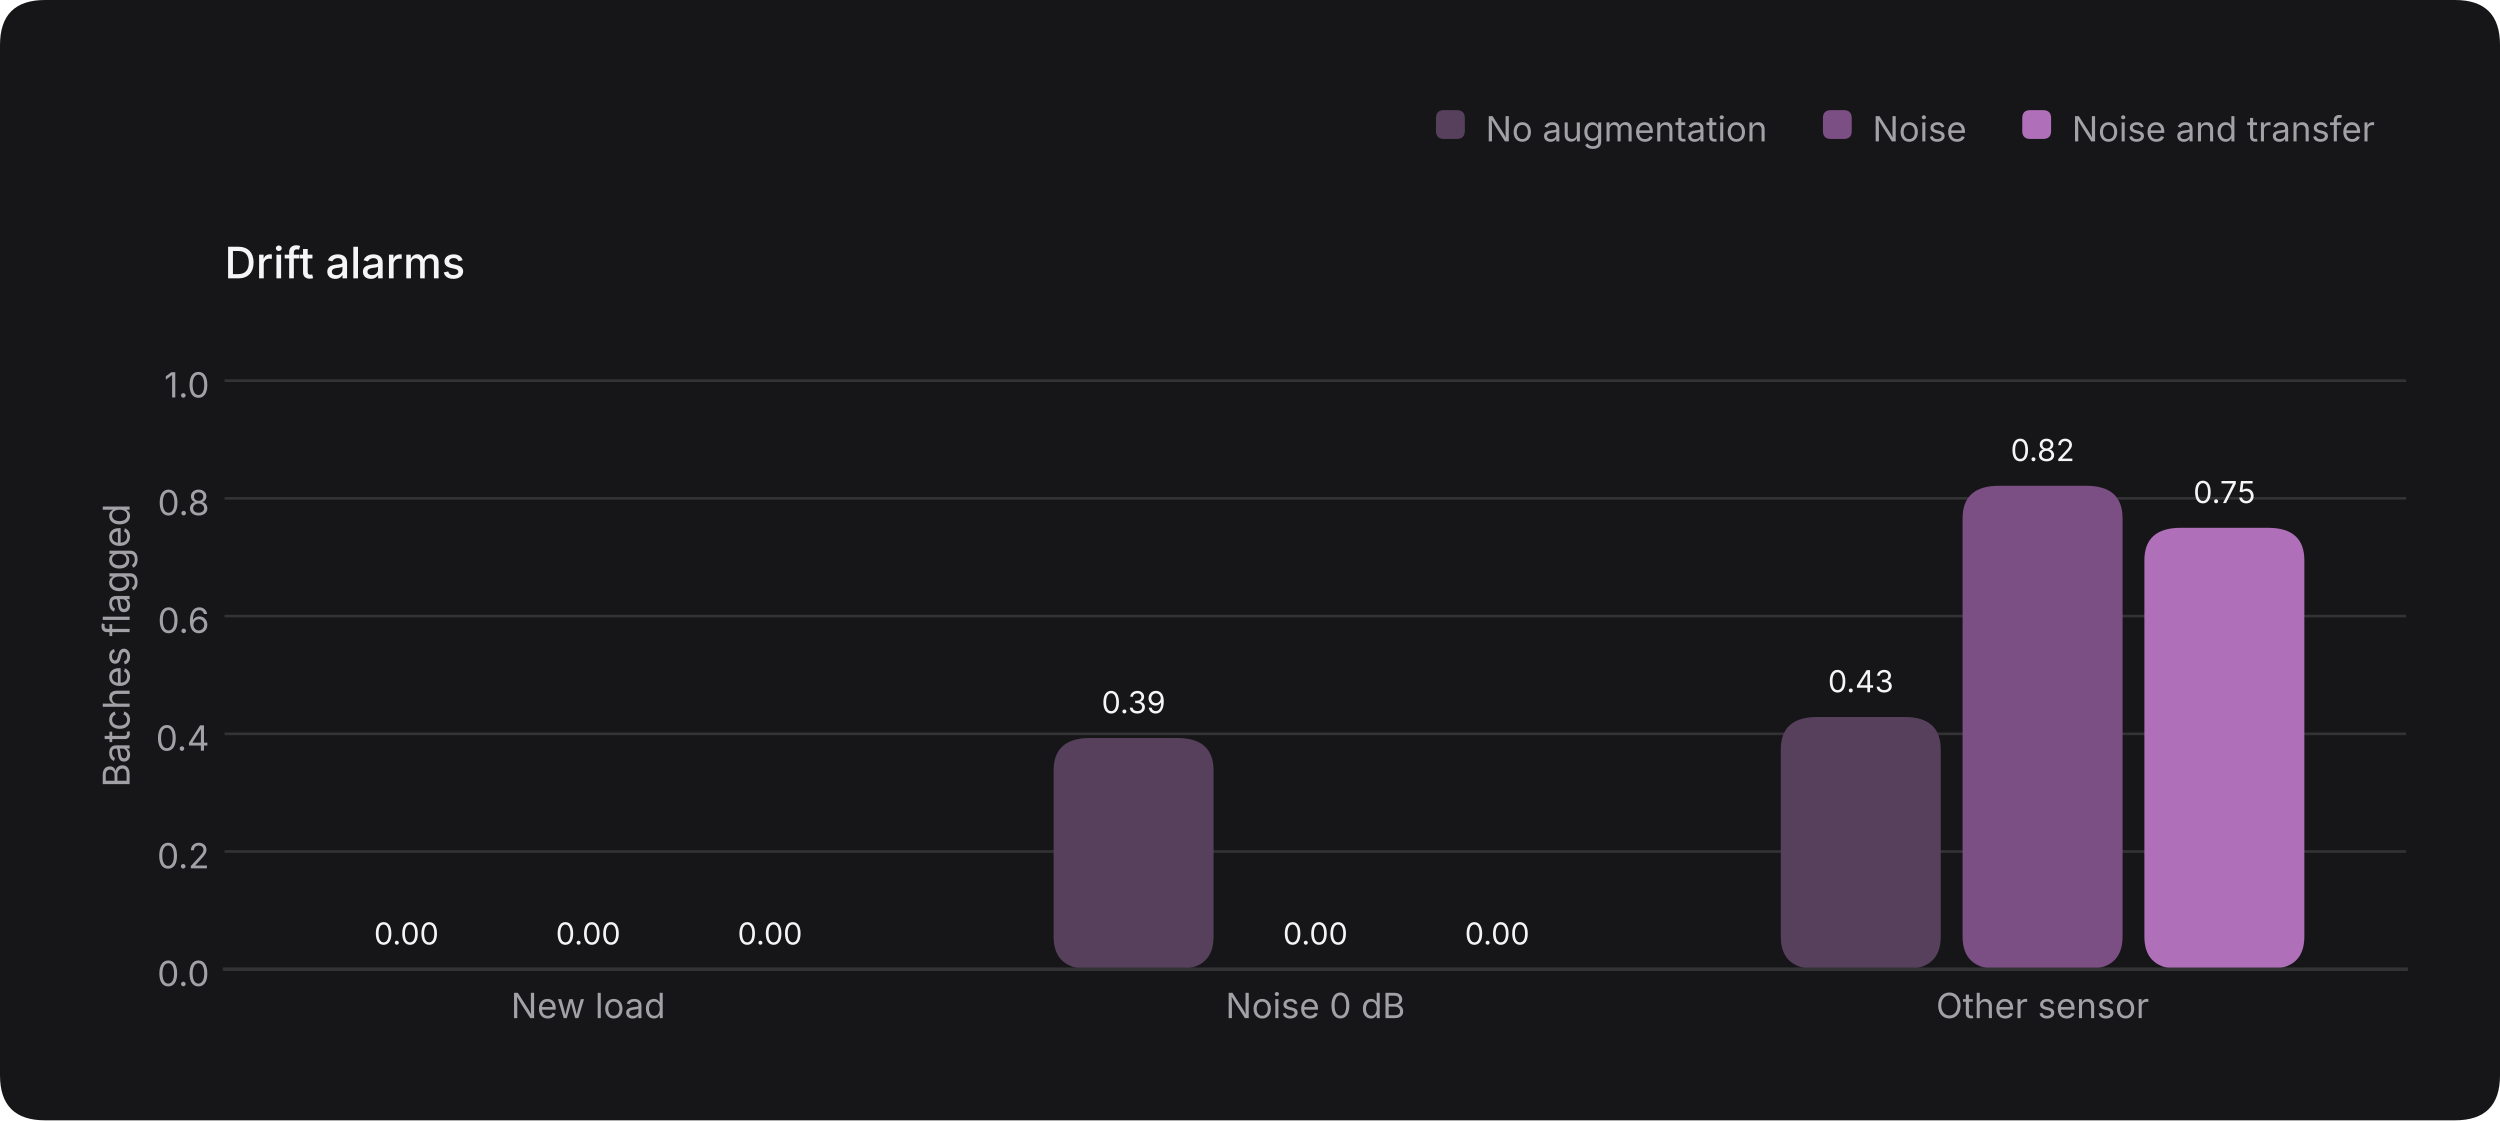
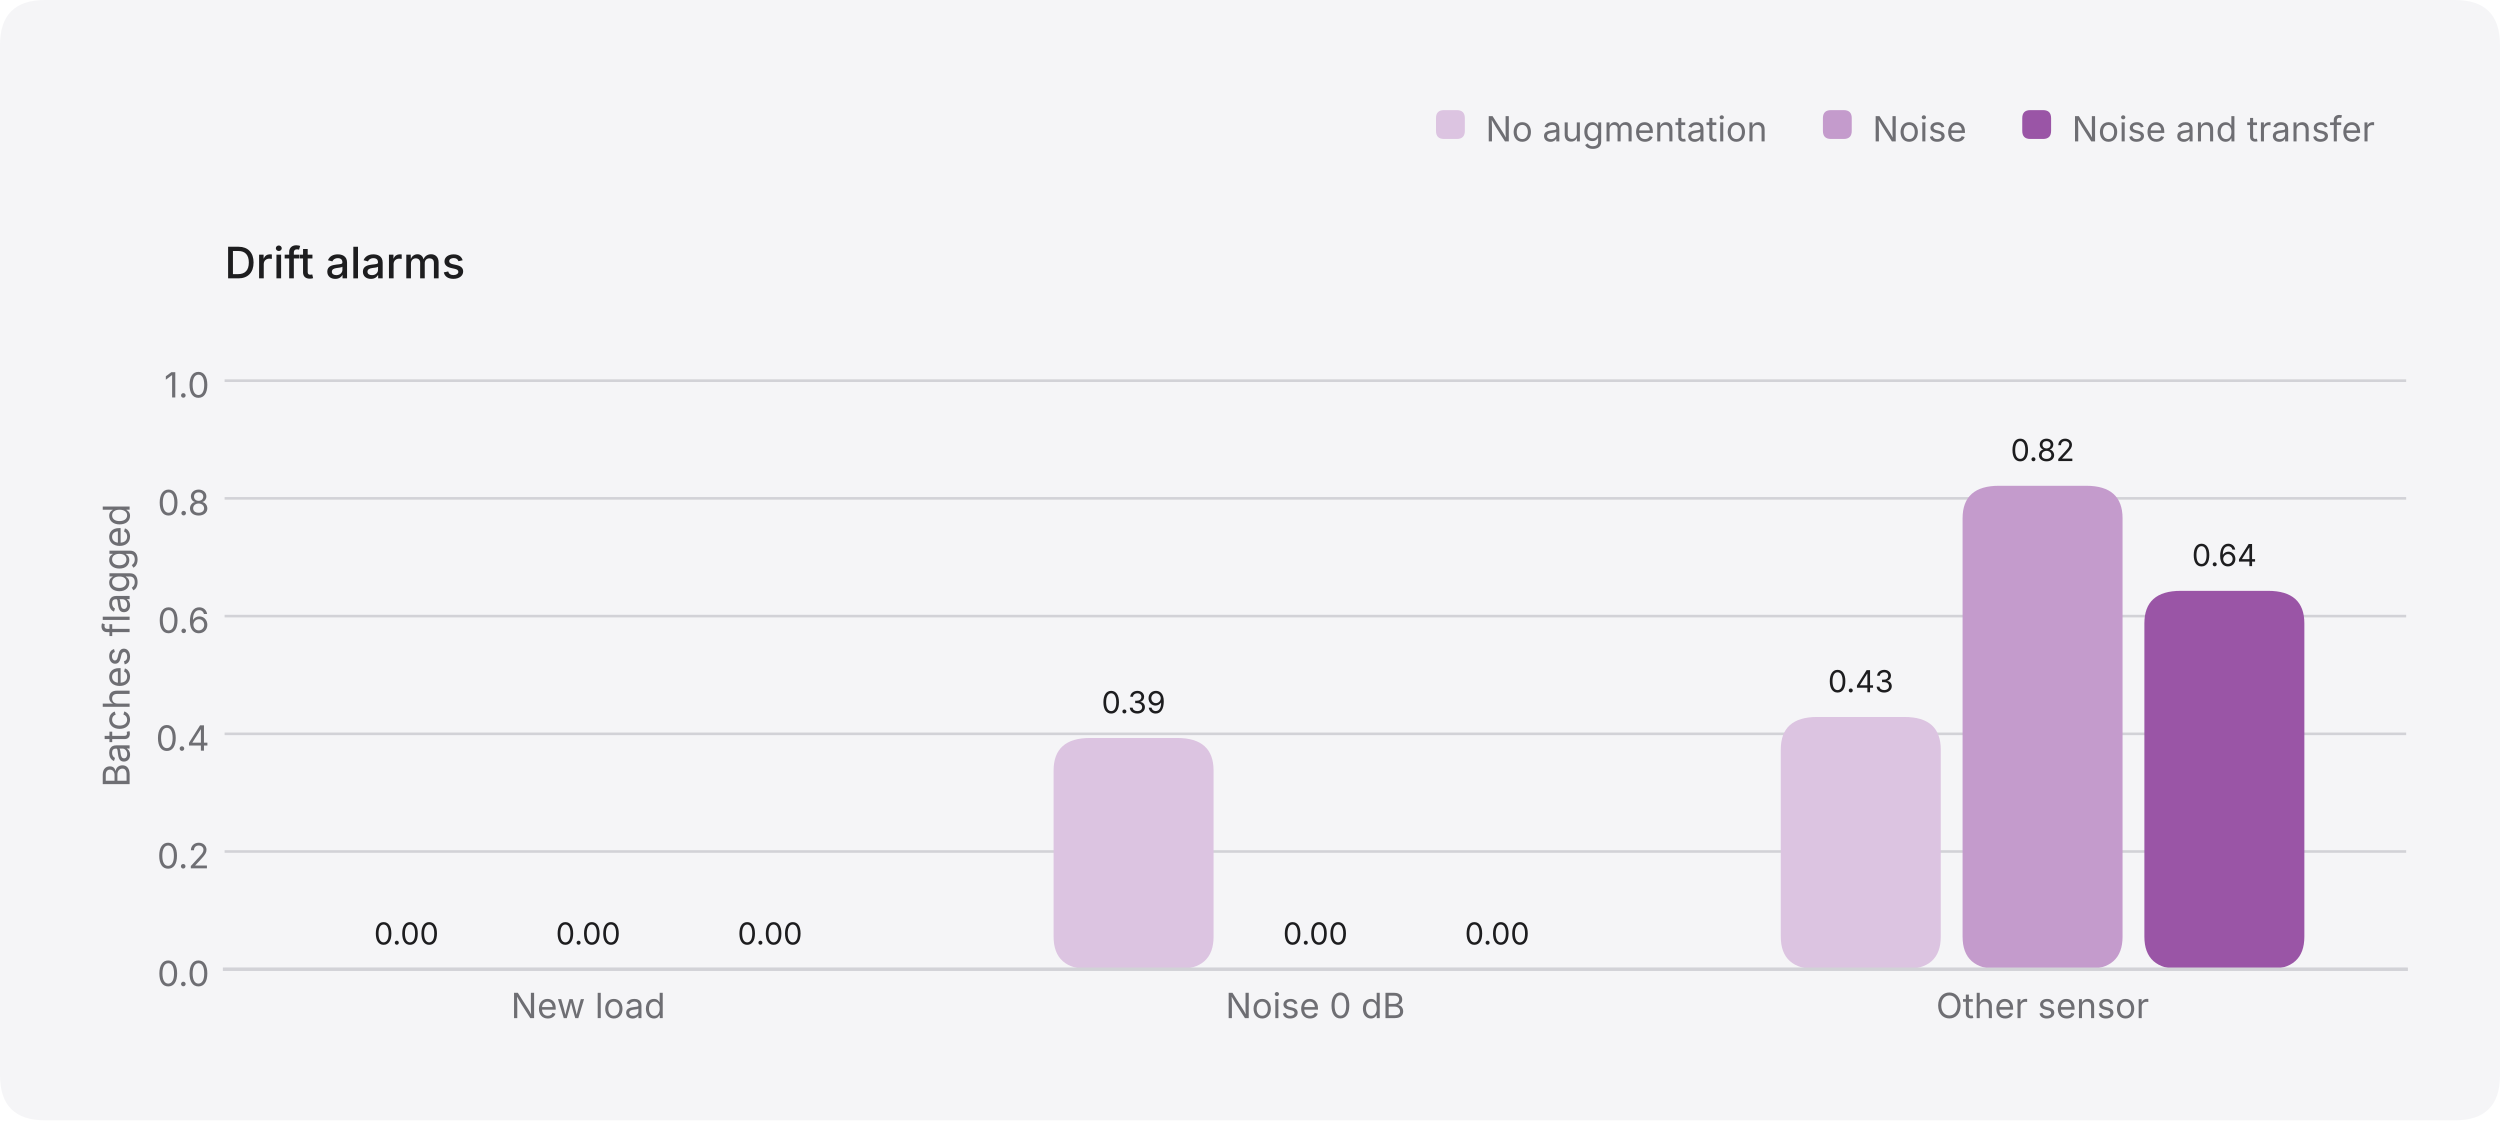
<svg xmlns="http://www.w3.org/2000/svg" xmlns:xlink="http://www.w3.org/1999/xlink" width="575.503pt" height="257.899pt" viewBox="0 0 575.503 257.899" version="1.1">
  <defs>
    <style type="text/css">*{stroke-linejoin: round; stroke-linecap: butt}</style>
  </defs>
  <g id="figure_1">
    <g id="patch_1">
      <path d="M 0 257.899  L 575.503 257.899  L 575.503 0  L 0 0  L 0 257.899  z " style="fill: none; opacity: 0" />
    </g>
    <g id="patch_2">
-       <path d="M 10.359 257.899  L 565.144 257.899  Q 575.503 257.899 575.503 247.54  L 575.503 10.359  Q 575.503 -0 565.144 -0  L 10.359 -0  Q 0 -0 0 10.359  L 0 247.54  Q 0 257.899 10.359 257.899  z " style="fill: #161618" />
+       <path d="M 10.359 257.899  L 565.144 257.899  Q 575.503 257.899 575.503 247.54  L 575.503 10.359  Q 575.503 -0 565.144 -0  L 10.359 -0  Q 0 -0 0 10.359  L 0 247.54  Q 0 257.899 10.359 257.899  z " style="fill: #f5f5f7" />
    </g>
    <g id="axes_1">
      <g id="patch_3">
        <path d="M 51.703 223.12  L 553.903 223.12  L 553.903 74.08  L 51.703 74.08  L 51.703 223.12  z " style="fill: none; opacity: 0" />
      </g>
      <g id="matplotlib.axis_1">
        <g id="xtick_1">
          <g id="line2d_1" />
          <g id="text_1">
-             <g style="fill: #a1a1a6" transform="translate(117.629 234.3697) scale(0.08 -0.08)">
+             <g style="fill: #6e6e73" transform="translate(117.629 234.3697) scale(0.08 -0.08)">
              <defs>
                <path id="Inter-Regular-12d" d="M 563 0  L 1159 0  L 1159 2656  C 1159 2881 1138 3347 1113 3944  C 1475 3297 1653 2984 1866 2650  L 3553 0  L 4259 0  L 4259 4656  L 3666 4656  L 3666 1800  C 3666 1550 3669 1153 3706 703  C 3494 1125 3281 1481 3156 1678  L 1263 4656  L 563 4656  L 563 0  z " transform="scale(0.015625)" />
                <path id="Inter-Regular-267" d="M 1963 -75  C 2678 -75 3200 284 3363 813  L 2819 963  C 2688 606 2378 425 1966 425  C 1347 425 922 825 894 1556  L 3419 1556  L 3419 1791  C 3419 3081 2638 3538 1897 3538  C 944 3538 325 2791 325 1719  C 325 644 950 -75 1963 -75  z M 897 2031  C 931 2566 1297 3038 1897 3038  C 2472 3038 2794 2625 2847 2031  L 897 2031  z " transform="scale(0.015625)" />
                <path id="Inter-Regular-3da" d="M 1278 0  L 1838 0  L 2291 1581  C 2403 1972 2513 2409 2619 2853  C 2725 2406 2831 1981 2947 1581  L 3400 0  L 3959 0  L 5019 3494  L 4422 3494  L 3997 1969  C 3891 1588 3775 1147 3659 613  C 3550 1153 3438 1597 3338 1969  L 2925 3494  L 2325 3494  L 1906 1969  C 1800 1581 1688 1134 1575 603  C 1459 1159 1341 1603 1241 1969  L 816 3494  L 219 3494  L 1278 0  z " transform="scale(0.015625)" />
                <path id="Inter-Regular-6eb" transform="scale(0.015625)" />
                <path id="Inter-Regular-2e2" d="M 1056 4656  L 494 4656  L 494 0  L 1056 0  L 1056 4656  z " transform="scale(0.015625)" />
                <path id="Inter-Regular-318" d="M 1916 -75  C 2869 -75 3513 647 3513 1725  C 3513 2819 2869 3538 1916 3538  C 966 3538 325 2819 325 1725  C 325 647 966 -75 1916 -75  z M 1916 428  C 1219 428 897 1038 897 1725  C 897 2422 1219 3034 1916 3034  C 2622 3034 2944 2419 2944 1725  C 2944 1038 2622 428 1916 428  z " transform="scale(0.015625)" />
                <path id="Inter-Regular-1fc" d="M 1472 -81  C 2063 -81 2391 228 2509 475  L 2547 475  L 2547 0  L 3100 0  L 3100 2303  C 3100 3394 2259 3538 1791 3538  C 1250 3538 650 3344 381 2709  L 922 2531  C 1031 2775 1303 3044 1806 3044  C 2291 3044 2538 2794 2538 2359  L 2538 2341  C 2538 2081 2263 2100 1641 2022  C 994 1941 281 1794 281 994  C 281 306 809 -81 1472 -81  z M 1569 416  C 1150 416 847 603 847 966  C 847 1363 1206 1494 1616 1547  C 1831 1575 2444 1638 2538 1747  L 2538 1263  C 2538 834 2191 416 1569 416  z " transform="scale(0.015625)" />
                <path id="Inter-Regular-256" d="M 1803 -75  C 2469 -75 2703 347 2819 541  L 2881 541  L 2881 0  L 3425 0  L 3425 4656  L 2863 4656  L 2863 2934  L 2819 2934  C 2703 3119 2488 3538 1806 3538  C 934 3538 325 2844 325 1738  C 325 625 931 -75 1803 -75  z M 1888 428  C 1234 428 897 1009 897 1744  C 897 2469 1225 3034 1888 3034  C 2531 3034 2869 2516 2869 1744  C 2869 966 2522 428 1888 428  z " transform="scale(0.015625)" />
              </defs>
              <use xlink:href="#Inter-Regular-12d" />
              <use xlink:href="#Inter-Regular-267" transform="translate(75.34375 0)" />
              <use xlink:href="#Inter-Regular-3da" transform="translate(131.8281 0)" />
              <use xlink:href="#Inter-Regular-6eb" transform="translate(213.6719 0)" />
              <use xlink:href="#Inter-Regular-2e2" transform="translate(241.7969 0)" />
              <use xlink:href="#Inter-Regular-318" transform="translate(266.0156 0)" />
              <use xlink:href="#Inter-Regular-1fc" transform="translate(326.9688 0)" />
              <use xlink:href="#Inter-Regular-256" transform="translate(383.125 0)" />
            </g>
          </g>
        </g>
        <g id="xtick_2">
          <g id="line2d_2" />
          <g id="text_2">
-             <g style="fill: #a1a1a6" transform="translate(282.1384 234.3697) scale(0.08 -0.08)">
+             <g style="fill: #6e6e73" transform="translate(282.1384 234.3697) scale(0.08 -0.08)">
              <defs>
                <path id="Inter-Regular-2b2" d="M 494 0  L 1056 0  L 1056 3494  L 494 3494  L 494 0  z M 778 4066  C 994 4066 1172 4231 1172 4438  C 1172 4644 994 4809 778 4809  C 566 4809 388 4644 388 4438  C 388 4231 566 4066 778 4066  z " transform="scale(0.015625)" />
                <path id="Inter-Regular-369" d="M 1681 -75  C 2500 -75 3059 372 3059 984  C 3059 1463 2763 1778 2128 1928  L 1600 2053  C 1191 2150 1013 2294 1013 2553  C 1013 2844 1325 3059 1741 3059  C 2191 3059 2388 2816 2484 2566  L 2994 2697  C 2834 3188 2456 3538 1738 3538  C 994 3538 444 3119 444 2519  C 444 2028 747 1716 1381 1566  L 1963 1428  C 2306 1347 2475 1188 2475 947  C 2475 659 2163 419 1675 419  C 1256 419 972 591 872 975  L 338 847  C 463 244 963 -75 1681 -75  z " transform="scale(0.015625)" />
                <path id="Inter-Regular-53f" d="M 2019 -63  C 3059 -63 3656 809 3656 2325  C 3656 3834 3050 4719 2019 4719  C 988 4719 381 3834 381 2325  C 381 806 981 -63 2019 -63  z M 2019 456  C 1338 456 953 1144 953 2325  C 953 3509 1338 4203 2019 4203  C 2700 4203 3084 3513 3084 2325  C 3084 1144 2700 456 2019 456  z " transform="scale(0.015625)" />
                <path id="Inter-Regular-41" d="M 563 0  L 2266 0  C 3363 0 3825 538 3825 1241  C 3825 1972 3316 2372 2881 2400  L 2881 2444  C 3288 2553 3644 2825 3644 3422  C 3644 4103 3184 4656 2213 4656  L 563 4656  L 563 0  z M 1156 525  L 1156 2113  L 2281 2113  C 2878 2113 3253 1713 3253 1247  C 3253 844 2975 525 2250 525  L 1156 525  z M 1156 2613  L 1156 4131  L 2200 4131  C 2803 4131 3075 3813 3075 3409  C 3075 2928 2681 2613 2181 2613  L 1156 2613  z " transform="scale(0.015625)" />
              </defs>
              <use xlink:href="#Inter-Regular-12d" />
              <use xlink:href="#Inter-Regular-318" transform="translate(75.34375 0)" />
              <use xlink:href="#Inter-Regular-2b2" transform="translate(135.3125 0)" />
              <use xlink:href="#Inter-Regular-369" transform="translate(159.5312 0)" />
              <use xlink:href="#Inter-Regular-267" transform="translate(212.3125 0)" />
              <use xlink:href="#Inter-Regular-6eb" transform="translate(270.6094 0)" />
              <use xlink:href="#Inter-Regular-53f" transform="translate(298.7344 0)" />
              <use xlink:href="#Inter-Regular-6eb" transform="translate(361.8281 0)" />
              <use xlink:href="#Inter-Regular-256" transform="translate(389.9531 0)" />
              <use xlink:href="#Inter-Regular-41" transform="translate(451.1875 0)" />
            </g>
          </g>
        </g>
        <g id="xtick_3">
          <g id="line2d_3" />
          <g id="text_3">
-             <g style="fill: #a1a1a6" transform="translate(445.6865 234.3697) scale(0.08 -0.08)">
+             <g style="fill: #6e6e73" transform="translate(445.6865 234.3697) scale(0.08 -0.08)">
              <defs>
                <path id="Inter-Regular-142" d="M 2450 -63  C 3644 -63 4513 850 4513 2325  C 4513 3803 3644 4719 2450 4719  C 1256 4719 381 3803 381 2325  C 381 850 1256 -63 2450 -63  z M 2450 488  C 1613 488 959 1138 959 2325  C 959 3519 1613 4169 2450 4169  C 3281 4169 3934 3522 3934 2325  C 3934 1134 3281 488 2450 488  z " transform="scale(0.015625)" />
                <path id="Inter-Regular-37b" d="M 1869 3494  L 1150 3494  L 1150 4325  L 588 4325  L 588 3494  L 63 3494  L 63 3013  L 588 3013  L 588 863  C 588 291 944 -44 1547 -44  C 1691 -44 1850 -22 1966 19  L 1850 494  C 1756 475 1634 456 1563 456  C 1266 456 1150 594 1150 906  L 1150 3013  L 1869 3013  L 1869 3494  z " transform="scale(0.015625)" />
                <path id="Inter-Regular-29f" d="M 1056 2094  C 1056 2691 1434 3031 1938 3031  C 2425 3031 2725 2709 2725 2172  L 2725 0  L 3291 0  L 3291 2219  C 3291 3103 2813 3538 2106 3538  C 1650 3538 1284 3353 1056 2888  L 1056 4656  L 494 4656  L 494 0  L 1056 0  L 1056 2094  z " transform="scale(0.015625)" />
                <path id="Inter-Regular-356" d="M 494 0  L 1056 0  L 1056 2188  C 1056 2659 1425 3000 1928 3000  C 2078 3000 2231 2975 2266 2969  L 2266 3534  C 2200 3538 2063 3544 1981 3544  C 1566 3544 1203 3309 1075 2956  L 1038 2956  L 1038 3494  L 494 3494  L 494 0  z " transform="scale(0.015625)" />
                <path id="Inter-Regular-307" d="M 1056 2094  C 1056 2691 1434 3031 1938 3031  C 2425 3031 2725 2709 2725 2172  L 2725 0  L 3288 0  L 3288 2219  C 3288 3103 2813 3538 2106 3538  C 1638 3538 1263 3341 1038 2847  L 1034 3494  L 494 3494  L 494 0  L 1056 0  L 1056 2094  z " transform="scale(0.015625)" />
              </defs>
              <use xlink:href="#Inter-Regular-142" />
              <use xlink:href="#Inter-Regular-37b" transform="translate(76.46875 0)" />
              <use xlink:href="#Inter-Regular-29f" transform="translate(109.1875 0)" />
              <use xlink:href="#Inter-Regular-267" transform="translate(168.3125 0)" />
              <use xlink:href="#Inter-Regular-356" transform="translate(226.6094 0)" />
              <use xlink:href="#Inter-Regular-6eb" transform="translate(264.25 0)" />
              <use xlink:href="#Inter-Regular-369" transform="translate(292.375 0)" />
              <use xlink:href="#Inter-Regular-267" transform="translate(345.1562 0)" />
              <use xlink:href="#Inter-Regular-307" transform="translate(403.4531 0)" />
              <use xlink:href="#Inter-Regular-369" transform="translate(462.5312 0)" />
              <use xlink:href="#Inter-Regular-318" transform="translate(515.3125 0)" />
              <use xlink:href="#Inter-Regular-356" transform="translate(575.2812 0)" />
            </g>
          </g>
        </g>
      </g>
      <g id="matplotlib.axis_2">
        <g id="ytick_1">
          <g id="line2d_4">
-             <path d="M 51.703 223.12  L 553.903 223.12  " clip-path="url(#p0b4b8c5881)" style="fill: none; stroke: #333336; stroke-width: 0.6; stroke-linecap: square" />
+             <path d="M 51.703 223.12  L 553.903 223.12  " clip-path="url(#pa83c9e05a9)" style="fill: none; stroke: #d2d2d7; stroke-width: 0.6; stroke-linecap: square" />
          </g>
          <g id="line2d_5" />
          <g id="text_4">
-             <g style="fill: #a1a1a6" transform="translate(36.20842 226.9947) scale(0.08 -0.08)">
+             <g style="fill: #6e6e73" transform="translate(36.20842 226.9947) scale(0.08 -0.08)">
              <defs>
                <path id="Inter-Regular-5e0" d="M 922 -41  C 1156 -41 1344 147 1344 381  C 1344 616 1156 803 922 803  C 688 803 500 616 500 381  C 500 147 688 -41 922 -41  z " transform="scale(0.015625)" />
              </defs>
              <use xlink:href="#Inter-Regular-53f" />
              <use xlink:href="#Inter-Regular-5e0" transform="translate(60.5625 0)" />
              <use xlink:href="#Inter-Regular-53f" transform="translate(86.84375 0)" />
            </g>
          </g>
        </g>
        <g id="ytick_2">
          <g id="line2d_6">
-             <path d="M 51.703 196.022  L 553.903 196.022  " clip-path="url(#p0b4b8c5881)" style="fill: none; stroke: #333336; stroke-width: 0.6; stroke-linecap: square" />
+             <path d="M 51.703 196.022  L 553.903 196.022  " clip-path="url(#pa83c9e05a9)" style="fill: none; stroke: #d2d2d7; stroke-width: 0.6; stroke-linecap: square" />
          </g>
          <g id="line2d_7" />
          <g id="text_5">
-             <g style="fill: #a1a1a6" transform="translate(36.17467 199.8965) scale(0.08 -0.08)">
+             <g style="fill: #6e6e73" transform="translate(36.17467 199.8965) scale(0.08 -0.08)">
              <defs>
                <path id="Inter-Regular-541" d="M 481 0  L 3447 0  L 3447 522  L 1300 522  L 1300 559  L 2319 1644  C 3141 2519 3369 2916 3369 3419  C 3369 4147 2778 4719 1947 4719  C 1119 4719 494 4159 494 3334  L 1063 3334  C 1063 3859 1400 4203 1931 4203  C 2428 4203 2806 3900 2806 3413  C 2806 2984 2544 2666 2028 2106  L 481 428  L 481 0  z " transform="scale(0.015625)" />
              </defs>
              <use xlink:href="#Inter-Regular-53f" />
              <use xlink:href="#Inter-Regular-5e0" transform="translate(60.5625 0)" />
              <use xlink:href="#Inter-Regular-541" transform="translate(89.375 0)" />
            </g>
          </g>
        </g>
        <g id="ytick_3">
          <g id="line2d_8">
-             <path d="M 51.703 168.923  L 553.903 168.923  " clip-path="url(#p0b4b8c5881)" style="fill: none; stroke: #333336; stroke-width: 0.6; stroke-linecap: square" />
+             <path d="M 51.703 168.923  L 553.903 168.923  " clip-path="url(#pa83c9e05a9)" style="fill: none; stroke: #d2d2d7; stroke-width: 0.6; stroke-linecap: square" />
          </g>
          <g id="line2d_9" />
          <g id="text_6">
-             <g style="fill: #a1a1a6" transform="translate(35.88592 172.7983) scale(0.08 -0.08)">
+             <g style="fill: #6e6e73" transform="translate(35.88592 172.7983) scale(0.08 -0.08)">
              <defs>
                <path id="Inter-Regular-544" d="M 375 947  L 2566 947  L 2566 0  L 3134 0  L 3134 947  L 3766 947  L 3766 1469  L 3134 1469  L 3134 4656  L 2413 4656  L 375 1431  L 375 947  z M 2569 1469  L 1009 1469  L 1009 1506  L 2531 3913  L 2569 3913  L 2569 1469  z " transform="scale(0.015625)" />
              </defs>
              <use xlink:href="#Inter-Regular-53f" />
              <use xlink:href="#Inter-Regular-5e0" transform="translate(60.5625 0)" />
              <use xlink:href="#Inter-Regular-544" transform="translate(89.375 0)" />
            </g>
          </g>
        </g>
        <g id="ytick_4">
          <g id="line2d_10">
-             <path d="M 51.703 141.825  L 553.903 141.825  " clip-path="url(#p0b4b8c5881)" style="fill: none; stroke: #333336; stroke-width: 0.6; stroke-linecap: square" />
+             <path d="M 51.703 141.825  L 553.903 141.825  " clip-path="url(#pa83c9e05a9)" style="fill: none; stroke: #d2d2d7; stroke-width: 0.6; stroke-linecap: square" />
          </g>
          <g id="line2d_11" />
          <g id="text_7">
-             <g style="fill: #a1a1a6" transform="translate(36.29467 145.7001) scale(0.08 -0.08)">
+             <g style="fill: #6e6e73" transform="translate(36.29467 145.7001) scale(0.08 -0.08)">
              <defs>
                <path id="Inter-Regular-547" d="M 2019 -63  C 2969 -63 3588 634 3588 1503  C 3588 2403 2925 3044 2128 3044  C 1644 3044 1231 2813 981 2425  L 944 2425  C 944 3544 1375 4194 2091 4194  C 2575 4194 2866 3888 2969 3484  L 3550 3484  C 3438 4216 2872 4719 2091 4719  C 1034 4719 381 3788 381 2150  C 381 434 1241 -63 2019 -63  z M 2019 459  C 1447 459 1028 947 1028 1497  C 1028 2041 1469 2528 2034 2528  C 2597 2528 3013 2072 3013 1503  C 3013 922 2578 459 2019 459  z " transform="scale(0.015625)" />
              </defs>
              <use xlink:href="#Inter-Regular-53f" />
              <use xlink:href="#Inter-Regular-5e0" transform="translate(60.5625 0)" />
              <use xlink:href="#Inter-Regular-547" transform="translate(86.84375 0)" />
            </g>
          </g>
        </g>
        <g id="ytick_5">
          <g id="line2d_12">
-             <path d="M 51.703 114.727  L 553.903 114.727  " clip-path="url(#p0b4b8c5881)" style="fill: none; stroke: #333336; stroke-width: 0.6; stroke-linecap: square" />
+             <path d="M 51.703 114.727  L 553.903 114.727  " clip-path="url(#pa83c9e05a9)" style="fill: none; stroke: #d2d2d7; stroke-width: 0.6; stroke-linecap: square" />
          </g>
          <g id="line2d_13" />
          <g id="text_8">
-             <g style="fill: #a1a1a6" transform="translate(36.28467 118.602) scale(0.08 -0.08)">
+             <g style="fill: #6e6e73" transform="translate(36.28467 118.602) scale(0.08 -0.08)">
              <defs>
                <path id="Inter-Regular-549" d="M 1978 -63  C 2916 -63 3578 478 3578 1238  C 3578 1825 3175 2325 2669 2419  L 2669 2444  C 3109 2559 3403 2988 3403 3481  C 3403 4191 2794 4719 1978 4719  C 1150 4719 550 4191 550 3481  C 550 2988 838 2559 1291 2444  L 1291 2419  C 769 2325 381 1825 381 1238  C 381 478 1031 -63 1978 -63  z M 1978 453  C 1350 453 966 775 966 1269  C 966 1784 1391 2153 1978 2153  C 2553 2153 2984 1784 2984 1269  C 2984 775 2594 453 1978 453  z M 1978 2650  C 1475 2650 1125 2966 1125 3438  C 1125 3903 1463 4206 1978 4206  C 2484 4206 2828 3903 2828 3438  C 2828 2966 2469 2650 1978 2650  z " transform="scale(0.015625)" />
              </defs>
              <use xlink:href="#Inter-Regular-53f" />
              <use xlink:href="#Inter-Regular-5e0" transform="translate(60.5625 0)" />
              <use xlink:href="#Inter-Regular-549" transform="translate(87.125 0)" />
            </g>
          </g>
        </g>
        <g id="ytick_6">
          <g id="line2d_14">
-             <path d="M 51.703 87.629  L 553.903 87.629  " clip-path="url(#p0b4b8c5881)" style="fill: none; stroke: #333336; stroke-width: 0.6; stroke-linecap: square" />
+             <path d="M 51.703 87.629  L 553.903 87.629  " clip-path="url(#pa83c9e05a9)" style="fill: none; stroke: #d2d2d7; stroke-width: 0.6; stroke-linecap: square" />
          </g>
          <g id="line2d_15" />
          <g id="text_9">
-             <g style="fill: #a1a1a6" transform="translate(37.79967 91.50378) scale(0.08 -0.08)">
+             <g style="fill: #6e6e73" transform="translate(37.79967 91.50378) scale(0.08 -0.08)">
              <defs>
                <path id="Inter-Regular-540" d="M 2041 4656  L 1313 4656  L 300 3909  L 300 3272  L 1425 4106  L 1456 4106  L 1456 0  L 2041 0  L 2041 4656  z " transform="scale(0.015625)" />
              </defs>
              <use xlink:href="#Inter-Regular-540" />
              <use xlink:href="#Inter-Regular-5e0" transform="translate(40.67188 0)" />
              <use xlink:href="#Inter-Regular-53f" transform="translate(66.95312 0)" />
            </g>
          </g>
        </g>
        <g id="text_10">
-           <g style="fill: #a1a1a6" transform="translate(29.83563 181.2556) rotate(-90) scale(0.085 -0.085)">
+           <g style="fill: #6e6e73" transform="translate(29.83563 181.2556) rotate(-90) scale(0.085 -0.085)">
            <defs>
              <path id="Inter-Regular-24b" d="M 1916 -75  C 2600 -75 3156 297 3344 919  L 2806 1072  C 2703 694 2384 428 1916 428  C 1219 428 897 1038 897 1725  C 897 2422 1219 3034 1916 3034  C 2375 3034 2688 2778 2791 2419  L 3331 2572  C 3141 3181 2591 3538 1916 3538  C 966 3538 325 2819 325 1725  C 325 647 966 -75 1916 -75  z " transform="scale(0.015625)" />
              <path id="Inter-Regular-288" d="M 2119 3494  L 1313 3494  L 1313 3834  C 1313 4172 1463 4353 1809 4353  C 1966 4353 2053 4319 2113 4300  L 2269 4781  C 2184 4819 2009 4875 1744 4875  C 1234 4875 750 4566 750 3959  L 750 3494  L 63 3494  L 63 3013  L 750 3013  L 750 0  L 1313 0  L 1313 3013  L 2119 3013  L 2119 3494  z " transform="scale(0.015625)" />
              <path id="Inter-Regular-293" d="M 1909 -1381  C 2759 -1381 3431 -994 3431 -91  L 3431 3494  L 2884 3494  L 2884 2934  L 2831 2934  C 2713 3122 2488 3538 1813 3538  C 941 3538 325 2844 325 1763  C 325 666 963 56 1800 56  C 2475 56 2697 441 2816 641  L 2869 641  L 2869 -59  C 2869 -634 2466 -891 1909 -891  C 1294 -891 1075 -578 928 -375  L 472 -669  C 688 -1053 1134 -1381 1909 -1381  z M 1894 556  C 1238 556 897 1056 897 1775  C 897 2472 1228 3034 1894 3034  C 2538 3034 2875 2516 2875 1775  C 2875 1013 2528 556 1894 556  z " transform="scale(0.015625)" />
            </defs>
            <use xlink:href="#Inter-Regular-41" />
            <use xlink:href="#Inter-Regular-1fc" transform="translate(65.4375 0)" />
            <use xlink:href="#Inter-Regular-37b" transform="translate(121.5938 0)" />
            <use xlink:href="#Inter-Regular-24b" transform="translate(153.3438 0)" />
            <use xlink:href="#Inter-Regular-29f" transform="translate(210.4688 0)" />
            <use xlink:href="#Inter-Regular-267" transform="translate(269.5938 0)" />
            <use xlink:href="#Inter-Regular-369" transform="translate(327.8906 0)" />
            <use xlink:href="#Inter-Regular-6eb" transform="translate(380.6719 0)" />
            <use xlink:href="#Inter-Regular-288" transform="translate(408.7969 0)" />
            <use xlink:href="#Inter-Regular-2e2" transform="translate(445.8125 0)" />
            <use xlink:href="#Inter-Regular-1fc" transform="translate(470.0312 0)" />
            <use xlink:href="#Inter-Regular-293" transform="translate(526.1875 0)" />
            <use xlink:href="#Inter-Regular-293" transform="translate(587.5156 0)" />
            <use xlink:href="#Inter-Regular-267" transform="translate(648.8438 0)" />
            <use xlink:href="#Inter-Regular-256" transform="translate(707.1406 0)" />
          </g>
        </g>
      </g>
      <g id="patch_4">
-         <path d="M 75.139 223.12  L 111.967 223.12  Q 111.967 223.12 111.967 223.12  L 111.967 223.12  Q 111.967 223.12 111.967 223.12  L 75.139 223.12  Q 75.139 223.12 75.139 223.12  L 75.139 223.12  Q 75.139 223.12 75.139 223.12  z " clip-path="url(#p0b4b8c5881)" style="fill: #57405c" />
+         <path d="M 75.139 223.12  L 111.967 223.12  Q 111.967 223.12 111.967 223.12  L 111.967 223.12  Q 111.967 223.12 111.967 223.12  L 75.139 223.12  Q 75.139 223.12 75.139 223.12  L 75.139 223.12  Q 75.139 223.12 75.139 223.12  z " clip-path="url(#pa83c9e05a9)" style="fill: #dcc4e1" />
      </g>
      <g id="patch_5">
-         <path d="M 250.909 223.12  L 270.997 223.12  Q 279.367 223.12 279.367 215.619  L 279.367 177.386  Q 279.367 169.885 270.997 169.885  L 250.909 169.885  Q 242.539 169.885 242.539 177.386  L 242.539 215.619  Q 242.539 223.12 250.909 223.12  z " clip-path="url(#p0b4b8c5881)" style="fill: #57405c" />
+         <path d="M 250.909 223.12  L 270.997 223.12  Q 279.367 223.12 279.367 215.619  L 279.367 177.386  Q 279.367 169.885 270.997 169.885  L 250.909 169.885  Q 242.539 169.885 242.539 177.386  L 242.539 215.619  Q 242.539 223.12 250.909 223.12  z " clip-path="url(#pa83c9e05a9)" style="fill: #dcc4e1" />
      </g>
      <g id="patch_6">
-         <path d="M 418.309 223.12  L 438.397 223.12  Q 446.767 223.12 446.767 215.619  L 446.767 172.549  Q 446.767 165.048 438.397 165.048  L 418.309 165.048  Q 409.939 165.048 409.939 172.549  L 409.939 215.619  Q 409.939 223.12 418.309 223.12  z " clip-path="url(#p0b4b8c5881)" style="fill: #57405c" />
+         <path d="M 418.309 223.12  L 438.397 223.12  Q 446.767 223.12 446.767 215.619  L 446.767 172.549  Q 446.767 165.048 438.397 165.048  L 418.309 165.048  Q 409.939 165.048 409.939 172.549  L 409.939 215.619  Q 409.939 223.12 418.309 223.12  z " clip-path="url(#pa83c9e05a9)" style="fill: #dcc4e1" />
      </g>
      <g id="patch_7">
-         <path d="M 116.989 223.12  L 153.817 223.12  Q 153.817 223.12 153.817 223.12  L 153.817 223.12  Q 153.817 223.12 153.817 223.12  L 116.989 223.12  Q 116.989 223.12 116.989 223.12  L 116.989 223.12  Q 116.989 223.12 116.989 223.12  z " clip-path="url(#p0b4b8c5881)" style="fill: #7c4f84" />
+         <path d="M 116.989 223.12  L 153.817 223.12  Q 153.817 223.12 153.817 223.12  L 153.817 223.12  Q 153.817 223.12 153.817 223.12  L 116.989 223.12  Q 116.989 223.12 116.989 223.12  L 116.989 223.12  Q 116.989 223.12 116.989 223.12  z " clip-path="url(#pa83c9e05a9)" style="fill: #c49bcc" />
      </g>
      <g id="patch_8">
-         <path d="M 284.389 223.12  L 321.217 223.12  Q 321.217 223.12 321.217 223.12  L 321.217 223.12  Q 321.217 223.12 321.217 223.12  L 284.389 223.12  Q 284.389 223.12 284.389 223.12  L 284.389 223.12  Q 284.389 223.12 284.389 223.12  z " clip-path="url(#p0b4b8c5881)" style="fill: #7c4f84" />
+         <path d="M 284.389 223.12  L 321.217 223.12  Q 321.217 223.12 321.217 223.12  L 321.217 223.12  Q 321.217 223.12 321.217 223.12  L 284.389 223.12  Q 284.389 223.12 284.389 223.12  L 284.389 223.12  Q 284.389 223.12 284.389 223.12  z " clip-path="url(#pa83c9e05a9)" style="fill: #c49bcc" />
      </g>
      <g id="patch_9">
-         <path d="M 460.159 223.12  L 480.247 223.12  Q 488.617 223.12 488.617 215.619  L 488.617 119.328  Q 488.617 111.827 480.247 111.827  L 460.159 111.827  Q 451.789 111.827 451.789 119.328  L 451.789 215.619  Q 451.789 223.12 460.159 223.12  z " clip-path="url(#p0b4b8c5881)" style="fill: #7c4f84" />
+         <path d="M 460.159 223.12  L 480.247 223.12  Q 488.617 223.12 488.617 215.619  L 488.617 119.328  Q 488.617 111.827 480.247 111.827  L 460.159 111.827  Q 451.789 111.827 451.789 119.328  L 451.789 215.619  Q 451.789 223.12 460.159 223.12  z " clip-path="url(#pa83c9e05a9)" style="fill: #c49bcc" />
      </g>
      <g id="patch_10">
-         <path d="M 158.839 223.12  L 195.667 223.12  Q 195.667 223.12 195.667 223.12  L 195.667 223.12  Q 195.667 223.12 195.667 223.12  L 158.839 223.12  Q 158.839 223.12 158.839 223.12  L 158.839 223.12  Q 158.839 223.12 158.839 223.12  z " clip-path="url(#p0b4b8c5881)" style="fill: #b06fb9" />
+         <path d="M 158.839 223.12  L 195.667 223.12  Q 195.667 223.12 195.667 223.12  L 195.667 223.12  Q 195.667 223.12 195.667 223.12  L 158.839 223.12  Q 158.839 223.12 158.839 223.12  L 158.839 223.12  Q 158.839 223.12 158.839 223.12  z " clip-path="url(#pa83c9e05a9)" style="fill: #9a55a6" />
      </g>
      <g id="patch_11">
-         <path d="M 326.239 223.12  L 363.067 223.12  Q 363.067 223.12 363.067 223.12  L 363.067 223.12  Q 363.067 223.12 363.067 223.12  L 326.239 223.12  Q 326.239 223.12 326.239 223.12  L 326.239 223.12  Q 326.239 223.12 326.239 223.12  z " clip-path="url(#p0b4b8c5881)" style="fill: #b06fb9" />
+         <path d="M 326.239 223.12  L 363.067 223.12  Q 363.067 223.12 363.067 223.12  L 363.067 223.12  Q 363.067 223.12 363.067 223.12  L 326.239 223.12  Q 326.239 223.12 326.239 223.12  L 326.239 223.12  Q 326.239 223.12 326.239 223.12  z " clip-path="url(#pa83c9e05a9)" style="fill: #9a55a6" />
      </g>
      <g id="patch_12">
-         <path d="M 502.009 223.12  L 522.097 223.12  Q 530.467 223.12 530.467 215.619  L 530.467 129.002  Q 530.467 121.502 522.097 121.502  L 502.009 121.502  Q 493.639 121.502 493.639 129.002  L 493.639 215.619  Q 493.639 223.12 502.009 223.12  z " clip-path="url(#p0b4b8c5881)" style="fill: #b06fb9" />
+         <path d="M 502.009 223.12  L 522.097 223.12  Q 530.467 223.12 530.467 215.619  L 530.467 143.513  Q 530.467 136.013 522.097 136.013  L 502.009 136.013  Q 493.639 136.013 493.639 143.513  L 493.639 215.619  Q 493.639 223.12 502.009 223.12  z " clip-path="url(#pa83c9e05a9)" style="fill: #9a55a6" />
      </g>
      <g id="patch_13">
-         <path d="M 51.703 223.12  L 553.903 223.12  " style="fill: none; stroke: #333336; stroke-width: 0.8; stroke-linejoin: miter; stroke-linecap: square" />
+         <path d="M 51.703 223.12  L 553.903 223.12  " style="fill: none; stroke: #d2d2d7; stroke-width: 0.8; stroke-linejoin: miter; stroke-linecap: square" />
      </g>
      <g id="text_11">
-         <g style="fill: #f5f5f7" transform="translate(86.09732 217.4312) scale(0.07 -0.07)">
+         <g style="fill: #1d1d1f" transform="translate(86.09732 217.4312) scale(0.07 -0.07)">
          <use xlink:href="#Inter-Regular-53f" />
          <use xlink:href="#Inter-Regular-5e0" transform="translate(60.5625 0)" />
          <use xlink:href="#Inter-Regular-53f" transform="translate(86.84375 0)" />
          <use xlink:href="#Inter-Regular-53f" transform="translate(149.9375 0)" />
        </g>
      </g>
      <g id="text_12">
-         <g style="fill: #f5f5f7" transform="translate(253.587 164.1968) scale(0.07 -0.07)">
+         <g style="fill: #1d1d1f" transform="translate(253.587 164.1968) scale(0.07 -0.07)">
          <defs>
            <path id="Inter-Regular-543" d="M 1984 -63  C 2897 -63 3572 503 3572 1266  C 3572 1853 3225 2284 2631 2381  L 2631 2419  C 3106 2559 3403 2944 3403 3469  C 3403 4131 2872 4719 2003 4719  C 1184 4719 516 4216 491 3484  L 1063 3484  C 1081 3938 1516 4203 1991 4203  C 2497 4203 2822 3900 2822 3438  C 2822 2956 2447 2644 1903 2644  L 1525 2644  L 1525 2128  L 1903 2128  C 2594 2128 2984 1775 2984 1272  C 2984 788 2559 459 1975 459  C 1444 459 1025 731 991 1175  L 391 1175  C 422 438 1072 -63 1984 -63  z " transform="scale(0.015625)" />
            <path id="Inter-Regular-54a" d="M 1884 -63  C 2938 -63 3588 866 3588 2513  C 3588 4225 2728 4706 1963 4719  C 1006 4734 381 4025 381 3156  C 381 2259 1044 1616 1847 1616  C 2334 1616 2744 1856 2994 2238  L 3031 2238  C 3031 1109 2594 463 1884 463  C 1394 463 1103 772 1006 1184  L 419 1184  C 528 441 1094 -63 1884 -63  z M 1934 2134  C 1372 2134 963 2588 963 3159  C 963 3734 1391 4197 1953 4197  C 2525 4197 2947 3706 2947 3172  C 2947 2625 2500 2134 1934 2134  z " transform="scale(0.015625)" />
          </defs>
          <use xlink:href="#Inter-Regular-53f" />
          <use xlink:href="#Inter-Regular-5e0" transform="translate(60.5625 0)" />
          <use xlink:href="#Inter-Regular-543" transform="translate(86.6875 0)" />
          <use xlink:href="#Inter-Regular-54a" transform="translate(148.4531 0)" />
        </g>
      </g>
      <g id="text_13">
-         <g style="fill: #f5f5f7" transform="translate(420.8027 159.3598) scale(0.07 -0.07)">
+         <g style="fill: #1d1d1f" transform="translate(420.8027 159.3598) scale(0.07 -0.07)">
          <use xlink:href="#Inter-Regular-53f" />
          <use xlink:href="#Inter-Regular-5e0" transform="translate(60.5625 0)" />
          <use xlink:href="#Inter-Regular-544" transform="translate(89.375 0)" />
          <use xlink:href="#Inter-Regular-543" transform="translate(153.9688 0)" />
        </g>
      </g>
      <g id="text_14">
-         <g style="fill: #f5f5f7" transform="translate(127.9473 217.4312) scale(0.07 -0.07)">
+         <g style="fill: #1d1d1f" transform="translate(127.9473 217.4312) scale(0.07 -0.07)">
          <use xlink:href="#Inter-Regular-53f" />
          <use xlink:href="#Inter-Regular-5e0" transform="translate(60.5625 0)" />
          <use xlink:href="#Inter-Regular-53f" transform="translate(86.84375 0)" />
          <use xlink:href="#Inter-Regular-53f" transform="translate(149.9375 0)" />
        </g>
      </g>
      <g id="text_15">
-         <g style="fill: #f5f5f7" transform="translate(295.3473 217.4312) scale(0.07 -0.07)">
+         <g style="fill: #1d1d1f" transform="translate(295.3473 217.4312) scale(0.07 -0.07)">
          <use xlink:href="#Inter-Regular-53f" />
          <use xlink:href="#Inter-Regular-5e0" transform="translate(60.5625 0)" />
          <use xlink:href="#Inter-Regular-53f" transform="translate(86.84375 0)" />
          <use xlink:href="#Inter-Regular-53f" transform="translate(149.9375 0)" />
        </g>
      </g>
      <g id="text_16">
-         <g style="fill: #f5f5f7" transform="translate(462.8545 106.139) scale(0.07 -0.07)">
+         <g style="fill: #1d1d1f" transform="translate(462.8545 106.139) scale(0.07 -0.07)">
          <use xlink:href="#Inter-Regular-53f" />
          <use xlink:href="#Inter-Regular-5e0" transform="translate(60.5625 0)" />
          <use xlink:href="#Inter-Regular-549" transform="translate(87.125 0)" />
          <use xlink:href="#Inter-Regular-541" transform="translate(148.9844 0)" />
        </g>
      </g>
      <g id="text_17">
-         <g style="fill: #f5f5f7" transform="translate(169.7973 217.4312) scale(0.07 -0.07)">
+         <g style="fill: #1d1d1f" transform="translate(169.7973 217.4312) scale(0.07 -0.07)">
          <use xlink:href="#Inter-Regular-53f" />
          <use xlink:href="#Inter-Regular-5e0" transform="translate(60.5625 0)" />
          <use xlink:href="#Inter-Regular-53f" transform="translate(86.84375 0)" />
          <use xlink:href="#Inter-Regular-53f" transform="translate(149.9375 0)" />
        </g>
      </g>
      <g id="text_18">
-         <g style="fill: #f5f5f7" transform="translate(337.1973 217.4312) scale(0.07 -0.07)">
+         <g style="fill: #1d1d1f" transform="translate(337.1973 217.4312) scale(0.07 -0.07)">
          <use xlink:href="#Inter-Regular-53f" />
          <use xlink:href="#Inter-Regular-5e0" transform="translate(60.5625 0)" />
          <use xlink:href="#Inter-Regular-53f" transform="translate(86.84375 0)" />
          <use xlink:href="#Inter-Regular-53f" transform="translate(149.9375 0)" />
        </g>
      </g>
      <g id="text_19">
-         <g style="fill: #f5f5f7" transform="translate(504.9003 115.813) scale(0.07 -0.07)">
-           <defs>
-             <path id="Inter-Regular-548" d="M 625 0  L 1250 0  L 3316 4103  L 3316 4656  L 306 4656  L 306 4134  L 2694 4134  L 2694 4097  L 625 0  z " transform="scale(0.015625)" />
-             <path id="Inter-Regular-545" d="M 1956 -63  C 2853 -63 3509 594 3509 1488  C 3509 2388 2881 3047 2028 3047  C 1706 3047 1397 2934 1206 2775  L 1181 2775  L 1341 4134  L 3291 4134  L 3291 4656  L 841 4656  L 566 2350  L 1122 2281  C 1306 2422 1631 2525 1919 2525  C 2503 2525 2928 2078 2928 1478  C 2928 888 2519 459 1956 459  C 1488 459 1106 759 1069 1175  L 494 1175  C 525 463 1138 -63 1956 -63  z " transform="scale(0.015625)" />
-           </defs>
-           <use xlink:href="#Inter-Regular-53f" />
-           <use xlink:href="#Inter-Regular-5e0" transform="translate(60.5625 0)" />
-           <use xlink:href="#Inter-Regular-548" transform="translate(87.95312 0)" />
-           <use xlink:href="#Inter-Regular-545" transform="translate(143.5781 0)" />
+         <g style="fill: #1d1d1f" transform="translate(504.5826 130.3241) scale(0.07 -0.07)">
+           <use xlink:href="#Inter-Regular-53f" />
+           <use xlink:href="#Inter-Regular-5e0" transform="translate(60.5625 0)" />
+           <use xlink:href="#Inter-Regular-547" transform="translate(86.84375 0)" />
+           <use xlink:href="#Inter-Regular-544" transform="translate(148.8594 0)" />
        </g>
      </g>
      <g id="text_20">
-         <g style="fill: #f5f5f7" transform="translate(51.70342 64.07969) scale(0.1 -0.1)">
+         <g style="fill: #1d1d1f" transform="translate(51.70342 64.07969) scale(0.1 -0.1)">
          <defs>
            <path id="Inter-Medium-54" d="M 2031 0  C 3447 0 4269 878 4269 2334  C 4269 3781 3447 4656 2075 4656  L 516 4656  L 516 0  L 2031 0  z M 1228 625  L 1228 4031  L 2028 4031  C 3044 4031 3569 3428 3569 2334  C 3569 1231 3044 625 1991 625  L 1228 625  z " transform="scale(0.015625)" />
            <path id="Inter-Medium-356" d="M 463 0  L 1150 0  L 1150 2122  C 1150 2581 1500 2906 1981 2906  C 2125 2906 2291 2881 2341 2869  L 2341 3525  C 2269 3534 2138 3544 2050 3544  C 1641 3544 1294 3313 1166 2931  L 1128 2931  L 1128 3494  L 463 3494  L 463 0  z " transform="scale(0.015625)" />
            <path id="Inter-Medium-2b2" d="M 463 0  L 1150 0  L 1150 3494  L 463 3494  L 463 0  z M 809 4028  C 1047 4028 1244 4209 1244 4434  C 1244 4663 1047 4844 809 4844  C 572 4844 375 4663 375 4434  C 375 4209 572 4028 809 4028  z " transform="scale(0.015625)" />
            <path id="Inter-Medium-288" d="M 2194 3494  L 1413 3494  L 1413 3800  C 1413 4106 1547 4275 1875 4275  C 2019 4275 2116 4244 2181 4225  L 2341 4781  C 2247 4816 2041 4875 1766 4875  C 1213 4875 725 4547 725 3894  L 725 3494  L 63 3494  L 63 2934  L 725 2934  L 725 0  L 1413 0  L 1413 2934  L 2194 2934  L 2194 3494  z " transform="scale(0.015625)" />
            <path id="Inter-Medium-37b" d="M 1956 3494  L 1259 3494  L 1259 4325  L 572 4325  L 572 3494  L 63 3494  L 63 2934  L 572 2934  L 572 888  C 572 294 938 -47 1572 -47  C 1731 -47 1906 -25 2053 25  L 1931 575  C 1847 556 1713 538 1641 538  C 1369 538 1259 663 1259 944  L 1259 2934  L 1956 2934  L 1956 3494  z " transform="scale(0.015625)" />
            <path id="Inter-Medium-6eb" transform="scale(0.015625)" />
            <path id="Inter-Medium-1fc" d="M 1441 -78  C 2006 -78 2338 206 2472 478  L 2506 478  L 2506 0  L 3172 0  L 3172 2319  C 3172 3328 2369 3538 1806 3538  C 1184 3538 597 3294 359 2669  L 1006 2500  C 1103 2738 1359 2978 1816 2978  C 2253 2978 2484 2753 2484 2366  L 2484 2347  C 2484 2100 2219 2103 1603 2031  C 944 1956 259 1781 259 988  C 259 300 775 -78 1441 -78  z M 1594 475  C 1209 475 934 647 934 978  C 934 1338 1253 1469 1641 1522  C 1853 1550 2384 1606 2488 1706  L 2488 1259  C 2488 850 2153 475 1594 475  z " transform="scale(0.015625)" />
            <path id="Inter-Medium-2e2" d="M 1150 4656  L 463 4656  L 463 0  L 1150 0  L 1150 4656  z " transform="scale(0.015625)" />
            <path id="Inter-Medium-300" d="M 463 0  L 1150 0  L 1150 2172  C 1150 2681 1481 2950 1866 2950  C 2234 2950 2503 2703 2503 2331  L 2503 0  L 3181 0  L 3181 2238  C 3181 2653 3444 2950 3878 2950  C 4234 2950 4531 2753 4531 2288  L 4531 0  L 5222 0  L 5222 2356  C 5222 3150 4734 3553 4116 3553  C 3619 3553 3188 3291 3009 2819  C 2872 3281 2572 3553 2116 3553  C 1700 3553 1309 3325 1131 2841  L 1116 3494  L 463 3494  L 463 0  z " transform="scale(0.015625)" />
            <path id="Inter-Medium-369" d="M 1716 -72  C 2569 -72 3156 378 3156 1016  C 3156 1500 2850 1813 2203 1959  L 1641 2084  C 1256 2172 1100 2309 1100 2541  C 1100 2803 1388 2994 1766 2994  C 2178 2994 2375 2775 2466 2531  L 3081 2666  C 2931 3184 2516 3538 1759 3538  C 969 3538 406 3122 406 2497  C 406 1997 719 1678 1369 1531  L 1956 1397  C 2288 1322 2447 1178 2447 956  C 2447 697 2166 484 1722 484  C 1316 484 1050 653 953 1019  L 306 884  C 431 266 956 -72 1716 -72  z " transform="scale(0.015625)" />
          </defs>
          <use xlink:href="#Inter-Medium-54" />
          <use xlink:href="#Inter-Medium-356" transform="translate(72.17188 0)" />
          <use xlink:href="#Inter-Medium-2b2" transform="translate(112.1094 0)" />
          <use xlink:href="#Inter-Medium-288" transform="translate(137.3125 0)" />
          <use xlink:href="#Inter-Medium-37b" transform="translate(171.6406 0)" />
          <use xlink:href="#Inter-Medium-6eb" transform="translate(205.6719 0)" />
          <use xlink:href="#Inter-Medium-1fc" transform="translate(232.3281 0)" />
          <use xlink:href="#Inter-Medium-2e2" transform="translate(289.1094 0)" />
          <use xlink:href="#Inter-Medium-1fc" transform="translate(314.3125 0)" />
          <use xlink:href="#Inter-Medium-356" transform="translate(371.0938 0)" />
          <use xlink:href="#Inter-Medium-300" transform="translate(411.0312 0)" />
          <use xlink:href="#Inter-Medium-369" transform="translate(499.8438 0)" />
        </g>
      </g>
    </g>
    <g id="legend_1">
      <g id="patch_14">
-         <path d="M 332.426 31.99  L 335.348 31.99  Q 337.207 31.99 337.207 30.131  L 337.207 27.209  Q 337.207 25.35 335.348 25.35  L 332.426 25.35  Q 330.567 25.35 330.567 27.209  L 330.567 30.131  Q 330.567 31.99 332.426 31.99  z " style="fill: #57405c" />
+         <path d="M 332.426 31.99  L 335.348 31.99  Q 337.207 31.99 337.207 30.131  L 337.207 27.209  Q 337.207 25.35 335.348 25.35  L 332.426 25.35  Q 330.567 25.35 330.567 27.209  L 330.567 30.131  Q 330.567 31.99 332.426 31.99  z " style="fill: #dcc4e1" />
      </g>
      <g id="text_21">
-         <g style="fill: #a1a1a6" transform="translate(342.0072 32.55) scale(0.08 -0.08)">
+         <g style="fill: #6e6e73" transform="translate(342.0072 32.55) scale(0.08 -0.08)">
          <defs>
            <path id="Inter-Regular-395" d="M 1678 -44  C 2138 -44 2519 144 2747 653  L 2747 0  L 3291 0  L 3291 3494  L 2725 3494  L 2725 1400  C 2725 803 2347 463 1847 463  C 1359 463 1056 784 1056 1322  L 1056 3494  L 494 3494  L 494 1275  C 494 391 972 -44 1678 -44  z " transform="scale(0.015625)" />
            <path id="Inter-Regular-300" d="M 494 0  L 1056 0  L 1056 2200  C 1056 2756 1428 3044 1838 3044  C 2231 3044 2522 2784 2522 2397  L 2522 0  L 3084 0  L 3084 2281  C 3084 2722 3372 3044 3844 3044  C 4219 3044 4547 2844 4547 2341  L 4547 0  L 5113 0  L 5113 2356  C 5113 3166 4619 3556 4013 3556  C 3506 3556 3078 3284 2913 2844  C 2788 3275 2481 3556 2022 3556  C 1609 3556 1216 3325 1044 2853  L 1041 3494  L 494 3494  L 494 0  z " transform="scale(0.015625)" />
          </defs>
          <use xlink:href="#Inter-Regular-12d" />
          <use xlink:href="#Inter-Regular-318" transform="translate(75.34375 0)" />
          <use xlink:href="#Inter-Regular-6eb" transform="translate(135.3125 0)" />
          <use xlink:href="#Inter-Regular-1fc" transform="translate(163.4375 0)" />
          <use xlink:href="#Inter-Regular-395" transform="translate(219.5938 0)" />
          <use xlink:href="#Inter-Regular-293" transform="translate(278.7188 0)" />
          <use xlink:href="#Inter-Regular-300" transform="translate(340.0469 0)" />
          <use xlink:href="#Inter-Regular-267" transform="translate(427.6406 0)" />
          <use xlink:href="#Inter-Regular-307" transform="translate(485.9375 0)" />
          <use xlink:href="#Inter-Regular-37b" transform="translate(545.0156 0)" />
          <use xlink:href="#Inter-Regular-1fc" transform="translate(578.2188 0)" />
          <use xlink:href="#Inter-Regular-37b" transform="translate(634.375 0)" />
          <use xlink:href="#Inter-Regular-2b2" transform="translate(667.0938 0)" />
          <use xlink:href="#Inter-Regular-318" transform="translate(691.3125 0)" />
          <use xlink:href="#Inter-Regular-307" transform="translate(751.2812 0)" />
        </g>
      </g>
      <g id="patch_15">
-         <path d="M 421.495 31.99  L 424.417 31.99  Q 426.276 31.99 426.276 30.131  L 426.276 27.209  Q 426.276 25.35 424.417 25.35  L 421.495 25.35  Q 419.636 25.35 419.636 27.209  L 419.636 30.131  Q 419.636 31.99 421.495 31.99  z " style="fill: #7c4f84" />
+         <path d="M 421.495 31.99  L 424.417 31.99  Q 426.276 31.99 426.276 30.131  L 426.276 27.209  Q 426.276 25.35 424.417 25.35  L 421.495 25.35  Q 419.636 25.35 419.636 27.209  L 419.636 30.131  Q 419.636 31.99 421.495 31.99  z " style="fill: #c49bcc" />
      </g>
      <g id="text_22">
-         <g style="fill: #a1a1a6" transform="translate(431.0759 32.55) scale(0.08 -0.08)">
+         <g style="fill: #6e6e73" transform="translate(431.0759 32.55) scale(0.08 -0.08)">
          <use xlink:href="#Inter-Regular-12d" />
          <use xlink:href="#Inter-Regular-318" transform="translate(75.34375 0)" />
          <use xlink:href="#Inter-Regular-2b2" transform="translate(135.3125 0)" />
          <use xlink:href="#Inter-Regular-369" transform="translate(159.5312 0)" />
          <use xlink:href="#Inter-Regular-267" transform="translate(212.3125 0)" />
        </g>
      </g>
      <g id="patch_16">
-         <path d="M 467.384 31.99  L 470.305 31.99  Q 472.165 31.99 472.165 30.131  L 472.165 27.209  Q 472.165 25.35 470.305 25.35  L 467.384 25.35  Q 465.525 25.35 465.525 27.209  L 465.525 30.131  Q 465.525 31.99 467.384 31.99  z " style="fill: #b06fb9" />
+         <path d="M 467.384 31.99  L 470.305 31.99  Q 472.165 31.99 472.165 30.131  L 472.165 27.209  Q 472.165 25.35 470.305 25.35  L 467.384 25.35  Q 465.525 25.35 465.525 27.209  L 465.525 30.131  Q 465.525 31.99 467.384 31.99  z " style="fill: #9a55a6" />
      </g>
      <g id="text_23">
-         <g style="fill: #a1a1a6" transform="translate(476.9647 32.55) scale(0.08 -0.08)">
+         <g style="fill: #6e6e73" transform="translate(476.9647 32.55) scale(0.08 -0.08)">
          <use xlink:href="#Inter-Regular-12d" />
          <use xlink:href="#Inter-Regular-318" transform="translate(75.34375 0)" />
          <use xlink:href="#Inter-Regular-2b2" transform="translate(135.3125 0)" />
          <use xlink:href="#Inter-Regular-369" transform="translate(159.5312 0)" />
          <use xlink:href="#Inter-Regular-267" transform="translate(212.3125 0)" />
          <use xlink:href="#Inter-Regular-6eb" transform="translate(270.6094 0)" />
          <use xlink:href="#Inter-Regular-1fc" transform="translate(298.7344 0)" />
          <use xlink:href="#Inter-Regular-307" transform="translate(354.8906 0)" />
          <use xlink:href="#Inter-Regular-256" transform="translate(413.9688 0)" />
          <use xlink:href="#Inter-Regular-6eb" transform="translate(475.2031 0)" />
          <use xlink:href="#Inter-Regular-37b" transform="translate(503.3281 0)" />
          <use xlink:href="#Inter-Regular-356" transform="translate(536.0469 0)" />
          <use xlink:href="#Inter-Regular-1fc" transform="translate(573.6875 0)" />
          <use xlink:href="#Inter-Regular-307" transform="translate(629.8438 0)" />
          <use xlink:href="#Inter-Regular-369" transform="translate(688.9219 0)" />
          <use xlink:href="#Inter-Regular-288" transform="translate(741.7031 0)" />
          <use xlink:href="#Inter-Regular-267" transform="translate(775.7969 0)" />
          <use xlink:href="#Inter-Regular-356" transform="translate(834.0938 0)" />
        </g>
      </g>
    </g>
  </g>
  <defs>
-     <clipPath id="p0b4b8c5881">
+     <clipPath id="pa83c9e05a9">
      <rect x="51.703" y="74.08" width="502.2" height="149.04" />
    </clipPath>
  </defs>
</svg>
